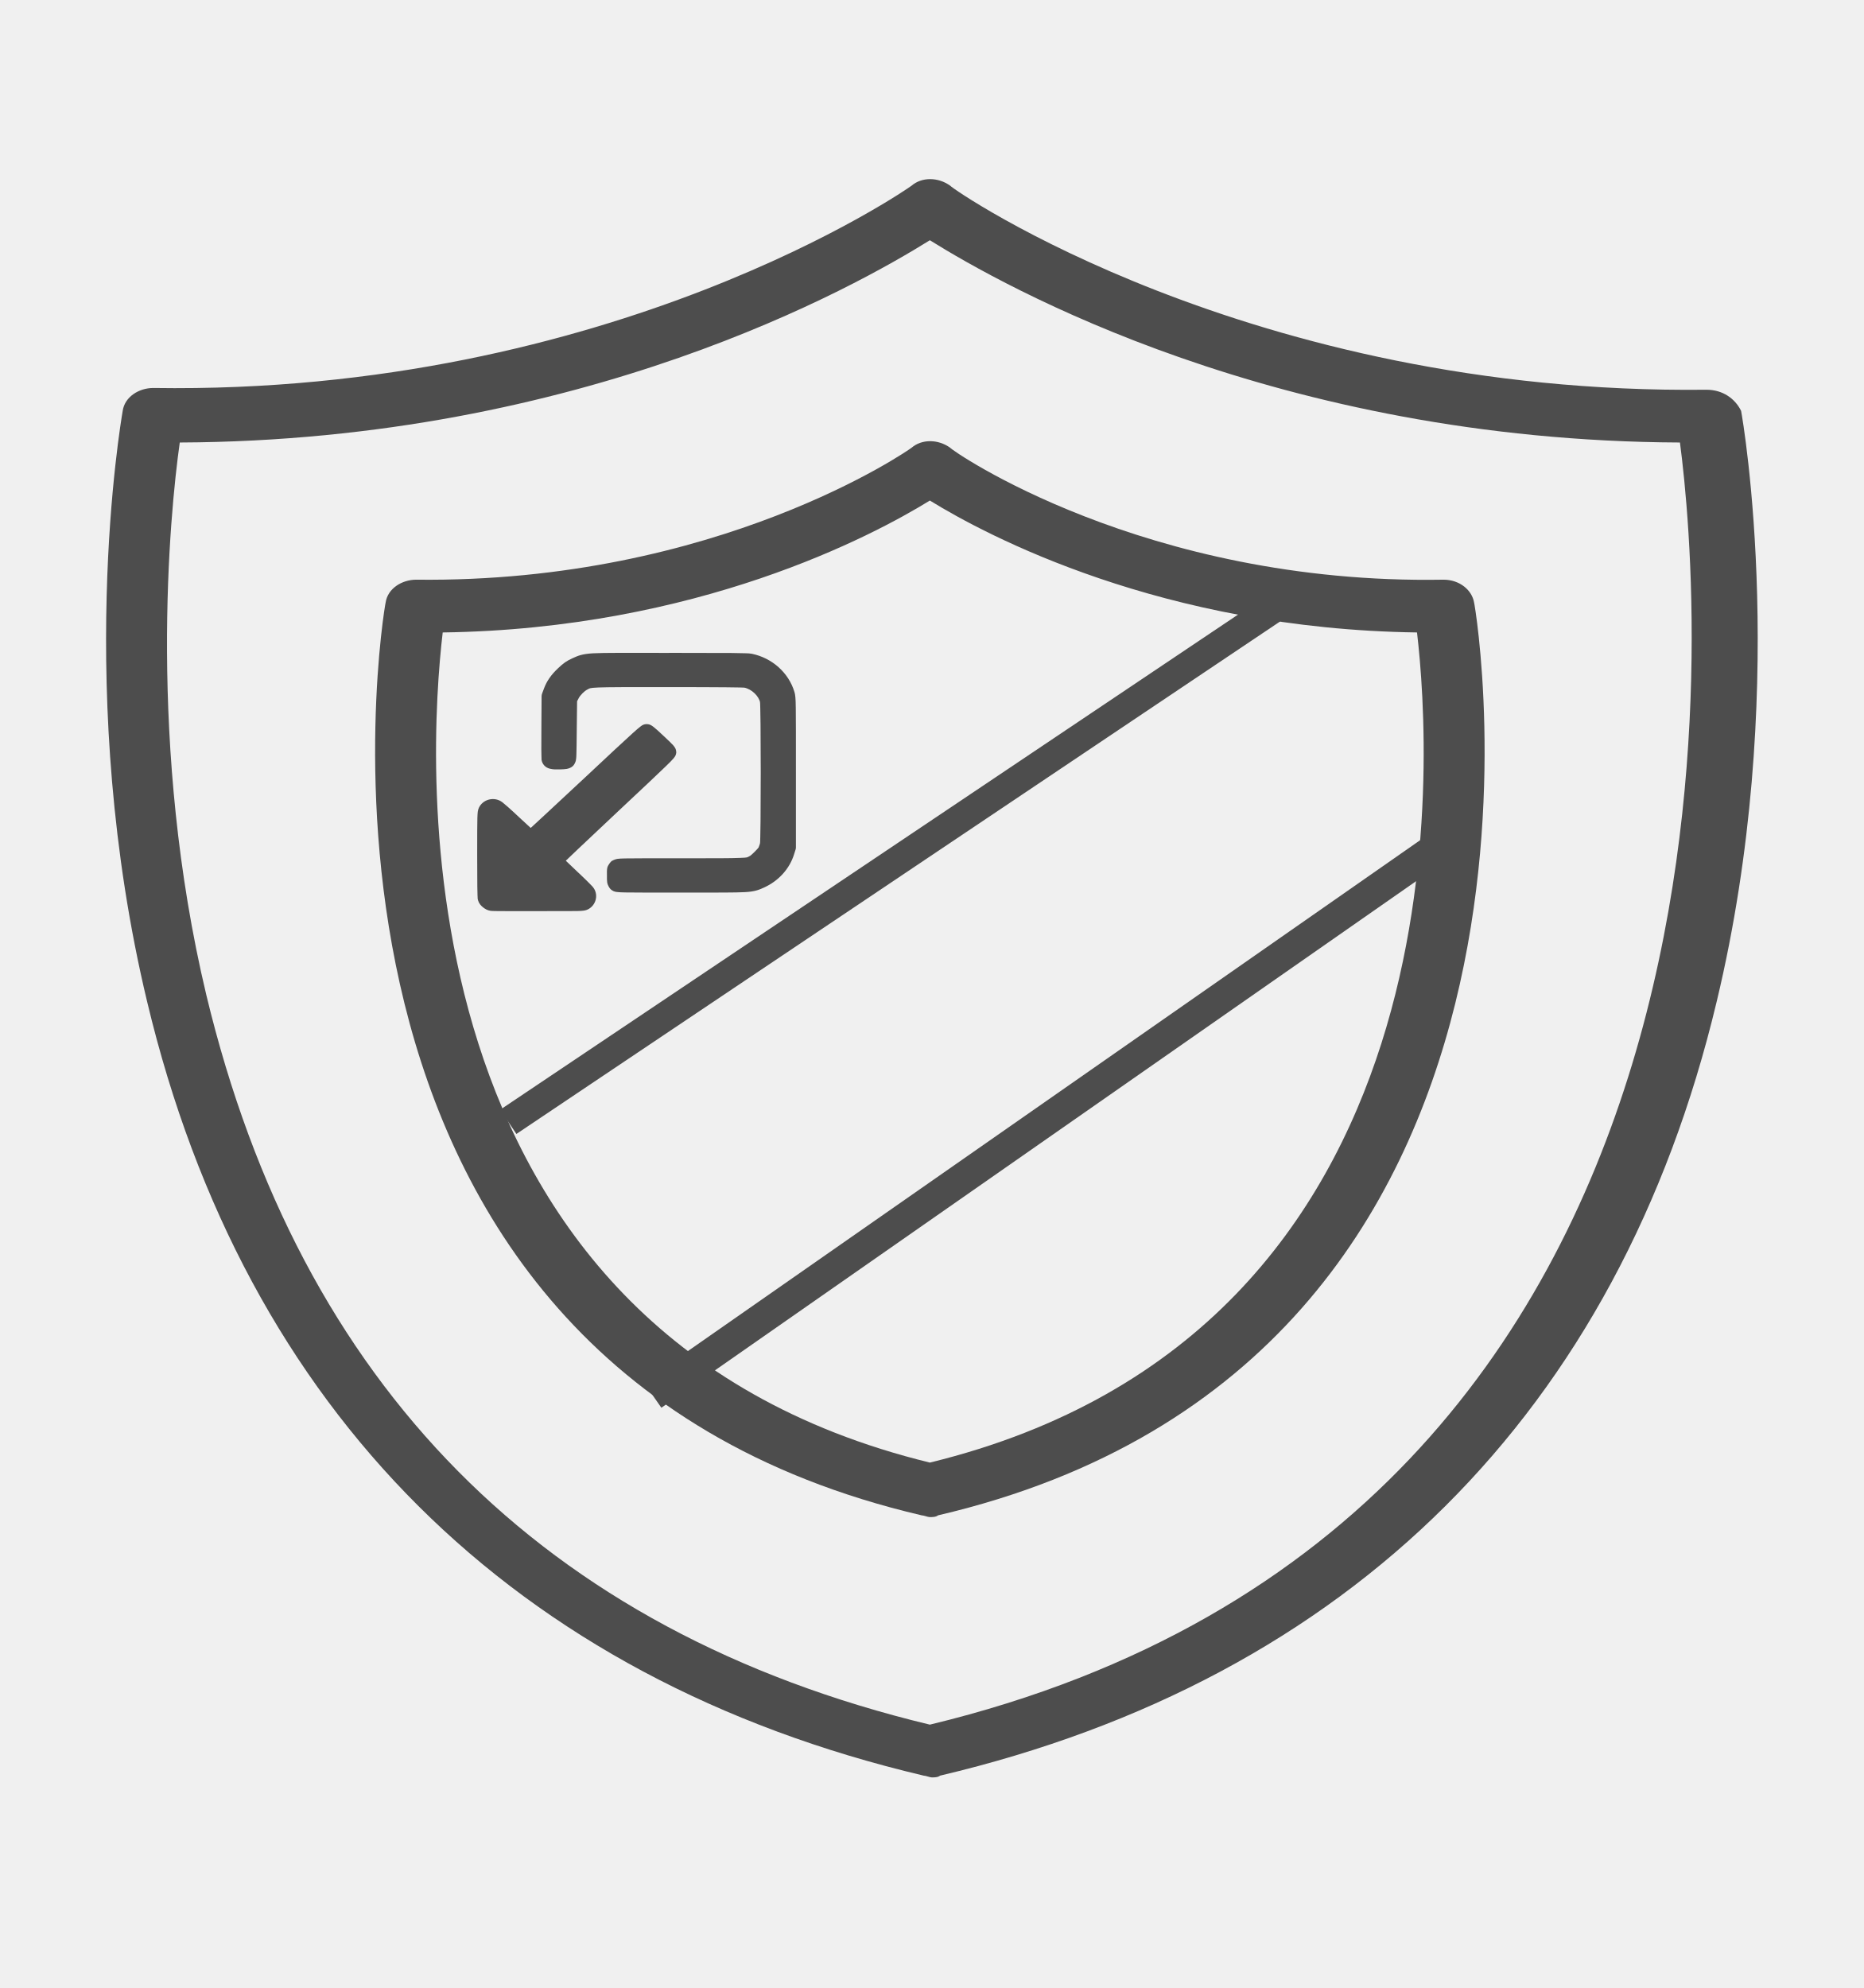
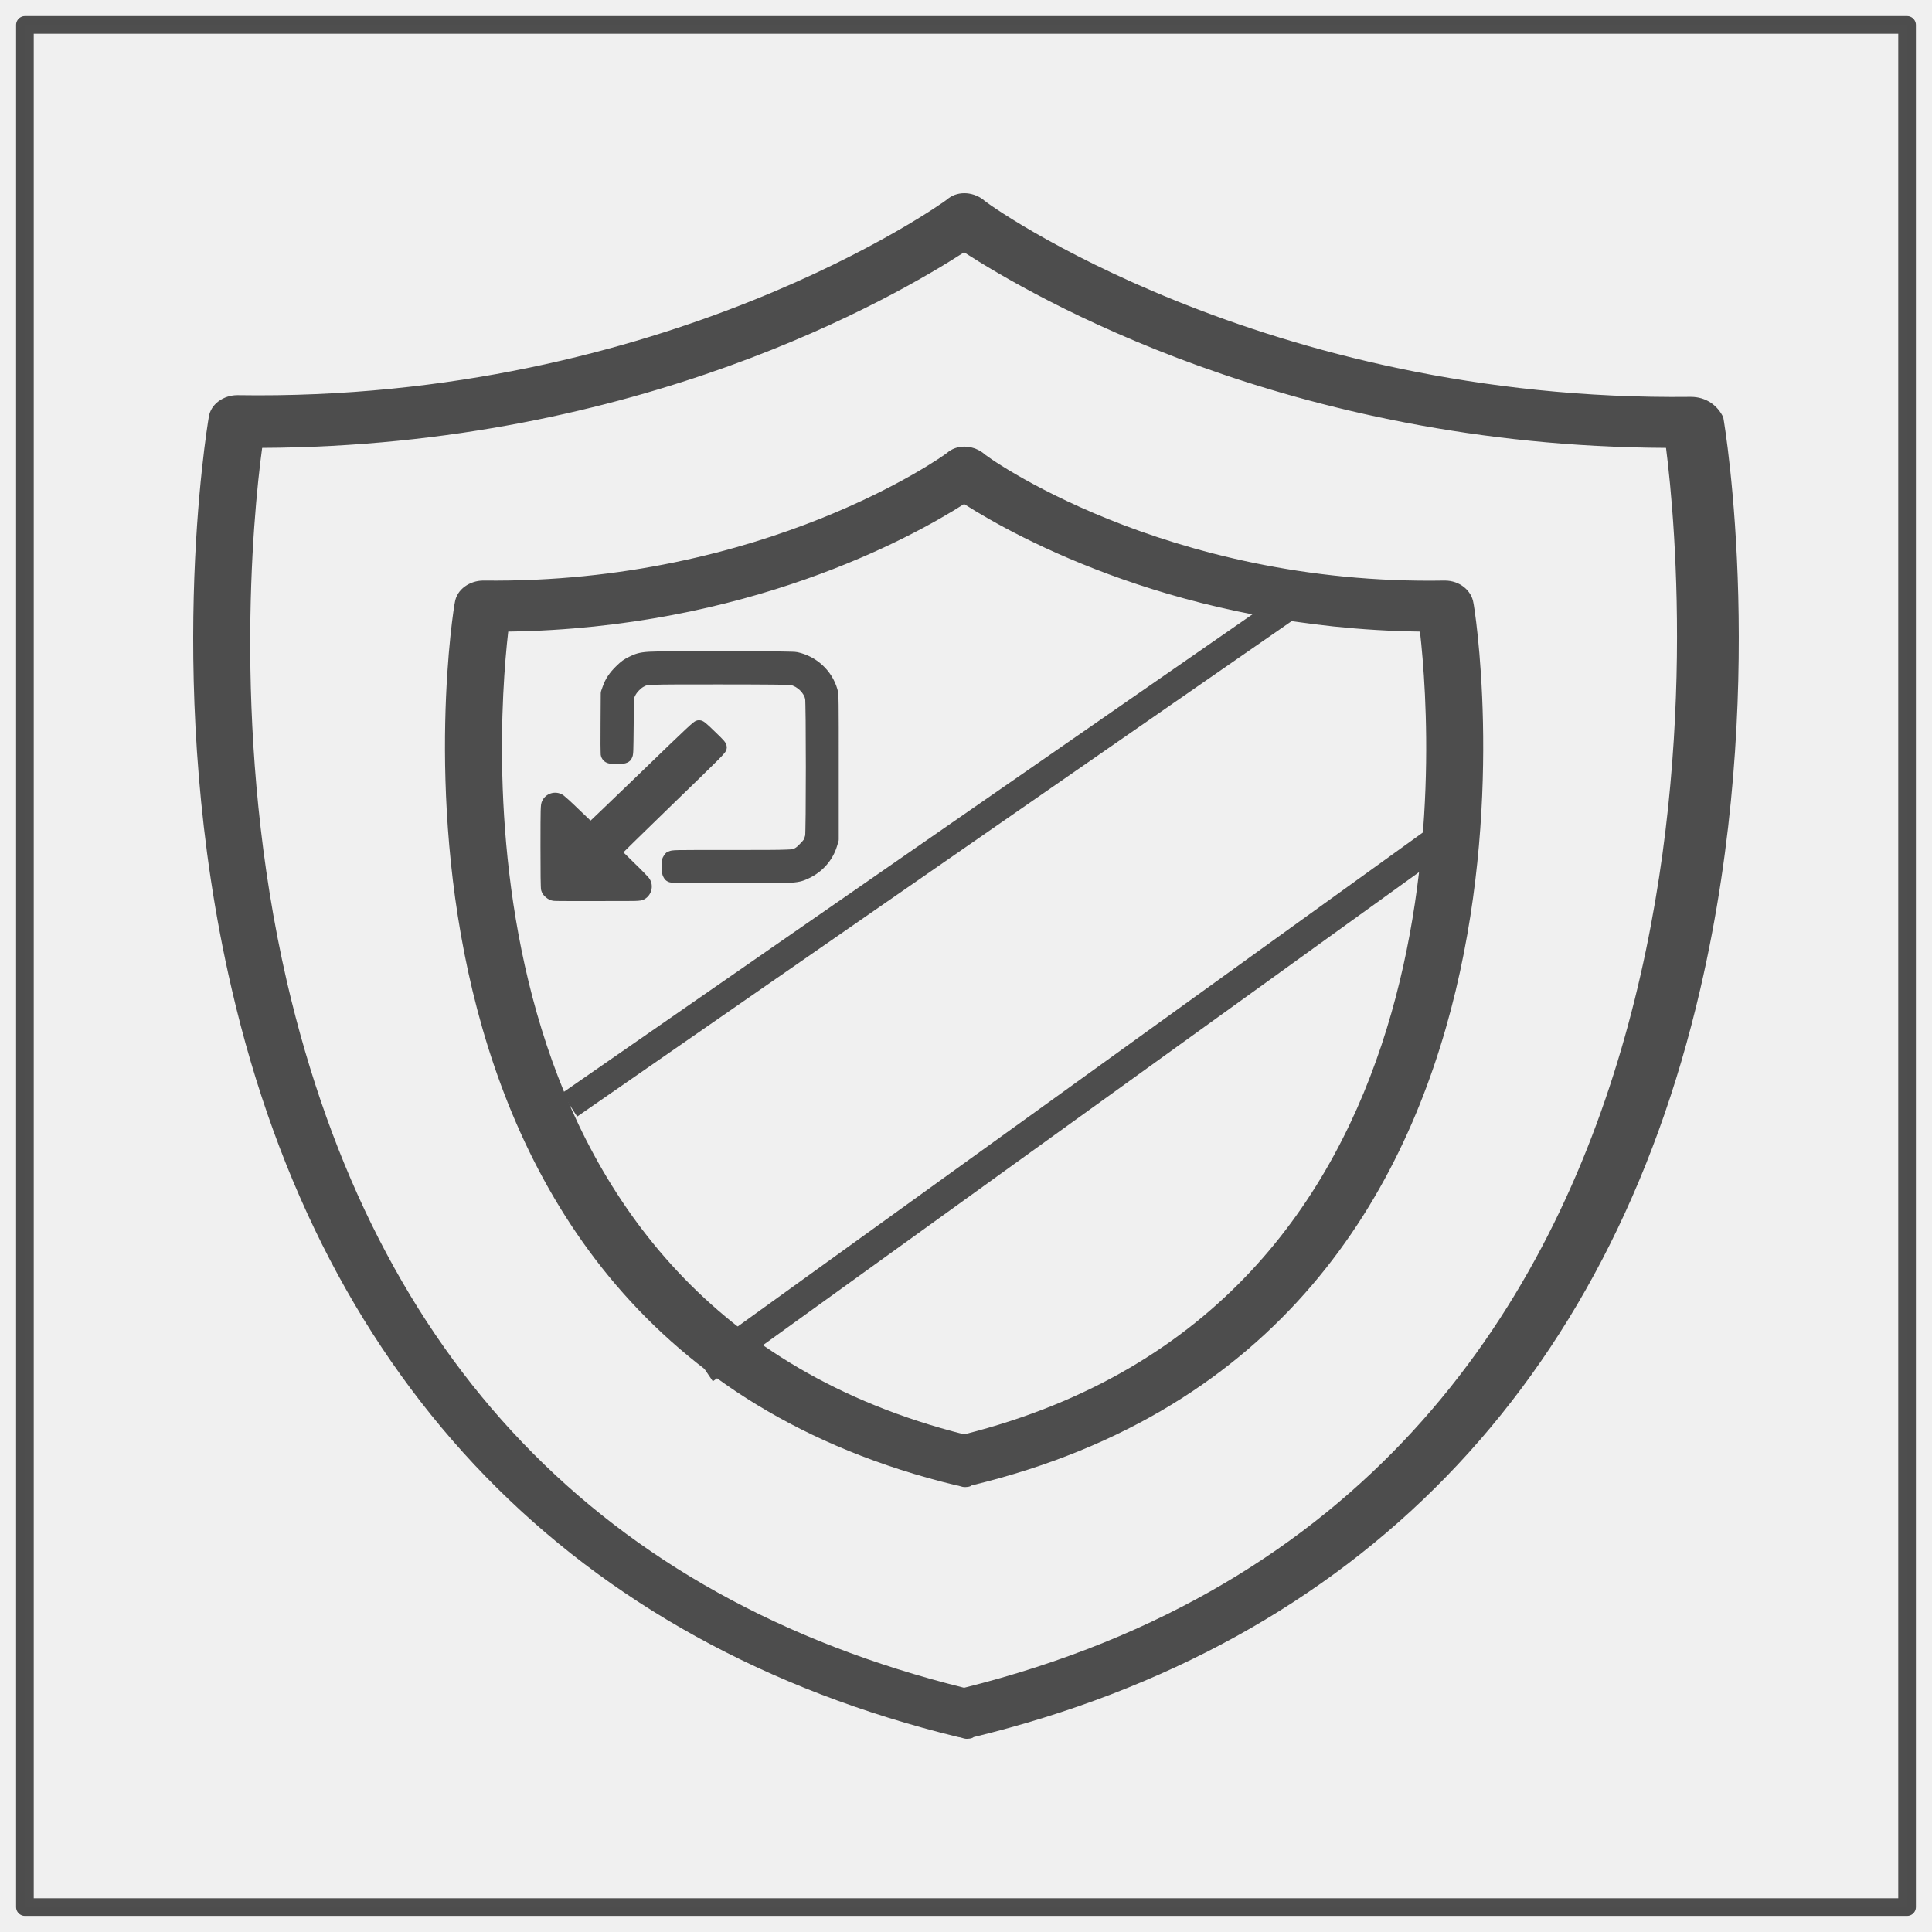
- <svg xmlns="http://www.w3.org/2000/svg" version="1.1" id="svg12" width="15mm" height="16mm" viewBox="0 0 56.693 60.472">
+ <svg xmlns="http://www.w3.org/2000/svg" version="1.1" id="svg12" width="60" height="60" viewBox="0 0 60 60">
  <defs id="defs16" />
-   <g id="g20">
-     <g id="g8" transform="matrix(0.6200032,0,0,0.5349966,-2.715705,3.027706)" style="fill:#4d4d4d;fill-opacity:1">
-       <g id="g6" style="fill:#4d4d4d;fill-opacity:1">
-         <path d="M 88.1,16.5 C 65.7,16.8 51.1,5.1 51,4.9 50.4,4.4 49.6,4.4 49.1,4.9 49,5 34.4,16.8 11.9,16.4 c -0.7,0 -1.4,0.5 -1.5,1.3 -0.1,0.7 -2.4,16.2 1.2,33.6 4.8,23.3 18,38.5 38.1,44 0.1,0 0.3,0.1 0.4,0.1 0.1,0 0.3,0 0.4,-0.1 20.1,-5.5 33.3,-20.7 38.1,-44 3.6,-17.4 1.3,-33 1.2,-33.6 C 89.5,17 88.9,16.5 88.1,16.5 Z M 50,92.4 C 31,87.1 19.1,73.1 14.5,50.9 11.6,36.8 12.7,23.6 13.2,19.5 33,19.4 46.4,10.6 50,8 c 3.6,2.6 17,11.4 36.8,11.5 1,8.8 5,61.2 -36.8,72.9 z" id="path2" style="fill:#4d4d4d;fill-opacity:1" />
-         <path d="m 75.2,27.3 c 0,0 0,0 0,0 C 60.5,27.6 51,19.9 51,19.8 c -0.6,-0.5 -1.4,-0.5 -1.9,0 -0.1,0.1 -9.5,7.7 -24.3,7.5 0,0 0,0 0,0 -0.7,0 -1.4,0.5 -1.5,1.3 -0.1,0.4 -6.2,43.1 26.3,51.9 0.1,0 0.3,0.1 0.4,0.1 0.1,0 0.3,0 0.4,-0.1 C 82.9,71.7 76.8,29 76.7,28.6 76.6,27.9 76,27.3 75.2,27.3 Z M 50,77.5 C 23.5,70 25.4,37.2 26.1,30.3 38.6,30.1 47.2,24.8 50,22.8 c 2.8,2 11.4,7.3 23.9,7.5 0.7,6.9 2.6,39.7 -23.9,47.2 z" id="path4" style="fill:#4d4d4d;fill-opacity:1" />
+   <g id="g20" transform="translate(0,-0.4724443)">
+     <rect style="fill:#ffffff;fill-opacity:0.004;stroke:#4d4d4d;stroke-width:0.548;stroke-linecap:round;stroke-linejoin:round;stroke-miterlimit:4;stroke-dasharray:none;stroke-opacity:1;paint-order:stroke markers fill" id="rect4522" width="58.452" height="58.452" x="0.774" y="1.246" />
+     <g id="g836" transform="matrix(0.955425,0,0,0.9872924,2.917086,1.093116)">
+       <g style="fill:#4d4d4d;fill-opacity:1" transform="matrix(0.6200032,0,0,0.5349966,-2.715705,3.027706)" id="g8">
+         <g style="fill:#4d4d4d;fill-opacity:1" id="g6">
+           <path style="fill:#4d4d4d;fill-opacity:1" id="path2" d="M 88.1,16.5 C 65.7,16.8 51.1,5.1 51,4.9 50.4,4.4 49.6,4.4 49.1,4.9 49,5 34.4,16.8 11.9,16.4 c -0.7,0 -1.4,0.5 -1.5,1.3 -0.1,0.7 -2.4,16.2 1.2,33.6 4.8,23.3 18,38.5 38.1,44 0.1,0 0.3,0.1 0.4,0.1 0.1,0 0.3,0 0.4,-0.1 20.1,-5.5 33.3,-20.7 38.1,-44 3.6,-17.4 1.3,-33 1.2,-33.6 C 89.5,17 88.9,16.5 88.1,16.5 Z M 50,92.4 C 31,87.1 19.1,73.1 14.5,50.9 11.6,36.8 12.7,23.6 13.2,19.5 33,19.4 46.4,10.6 50,8 c 3.6,2.6 17,11.4 36.8,11.5 1,8.8 5,61.2 -36.8,72.9 z" />
+           <path style="fill:#4d4d4d;fill-opacity:1" id="path4" d="m 75.2,27.3 c 0,0 0,0 0,0 C 60.5,27.6 51,19.9 51,19.8 c -0.6,-0.5 -1.4,-0.5 -1.9,0 -0.1,0.1 -9.5,7.7 -24.3,7.5 0,0 0,0 0,0 -0.7,0 -1.4,0.5 -1.5,1.3 -0.1,0.4 -6.2,43.1 26.3,51.9 0.1,0 0.3,0.1 0.4,0.1 0.1,0 0.3,0 0.4,-0.1 C 82.9,71.7 76.8,29 76.7,28.6 76.6,27.9 76,27.3 75.2,27.3 Z M 50,77.5 C 23.5,70 25.4,37.2 26.1,30.3 38.6,30.1 47.2,24.8 50,22.8 c 2.8,2 11.4,7.3 23.9,7.5 0.7,6.9 2.6,39.7 -23.9,47.2 z" />
+         </g>
      </g>
-     </g>
-     <path style="fill:none;stroke:#4d4d4d;stroke-width:0.952;stroke-linecap:butt;stroke-linejoin:miter;stroke-miterlimit:4;stroke-dasharray:none;stroke-opacity:1" d="M 44.003,25.576 19.845,42.431" id="path22" />
-     <path style="fill:none;stroke:#4d4d4d;stroke-width:0.887;stroke-linecap:butt;stroke-linejoin:miter;stroke-miterlimit:4;stroke-dasharray:none;stroke-opacity:1" d="M 39.256,18.157 15.461,34.125" id="path22-5" />
-     <g id="g877" transform="translate(-27.15392,17.73893)" style="fill:#4d4d4d;fill-opacity:1;stroke:none">
-       <path d="m 47.51,2.121 c -1.336,-7.97e-4 -1.957,-0.006 -2.307,0.012 -0.35,0.018 -0.476,0.079 -0.633,0.15 -0.183,0.083 -0.277,0.149 -0.441,0.305 C 43.915,2.791 43.783,2.978 43.695,3.219 l -0.053,0.143 a 0.239,0.239 0 0 0 -0.014,0.08 l -0.006,0.936 c -0.002,0.258 -0.003,0.498 -0.002,0.676 5.87e-4,0.089 0.003,0.161 0.004,0.215 5.44e-4,0.027 0.001,0.048 0.002,0.066 3.69e-4,0.009 -6.44e-4,0.019 0,0.027 3.22e-4,0.004 0.001,0.007 0.002,0.014 7.69e-4,0.007 0.008,0.038 0.008,0.039 0.016,0.061 0.06,0.127 0.111,0.166 0.051,0.039 0.102,0.056 0.148,0.066 0.092,0.022 0.18,0.021 0.297,0.018 0.083,-0.003 0.138,-0.005 0.195,-0.014 0.058,-0.009 0.139,-0.037 0.193,-0.088 0.041,-0.038 0.08,-0.119 0.09,-0.168 0.01,-0.049 0.013,-0.092 0.016,-0.16 0.006,-0.136 0.007,-0.365 0.012,-0.789 l 0.01,-0.855 0.045,-0.084 h -0.002 c 0.055,-0.105 0.181,-0.226 0.266,-0.27 0.058,-0.03 0.06,-0.034 0.09,-0.041 0.03,-0.007 0.102,-0.018 0.25,-0.023 0.296,-0.012 0.89,-0.012 2.123,-0.012 0.793,0 1.365,0.003 1.746,0.006 0.19,0.002 0.334,0.003 0.432,0.006 0.049,0.001 0.086,0.003 0.111,0.004 0.025,0.001 0.048,0.005 0.021,0 0.233,0.046 0.448,0.261 0.486,0.455 -0.008,-0.042 -0.002,4.8e-5 0,0.035 0.002,0.035 0.003,0.085 0.004,0.146 0.003,0.124 0.006,0.294 0.008,0.496 0.004,0.403 0.006,0.93 0.006,1.457 0,0.527 -0.002,1.054 -0.006,1.457 -0.002,0.202 -0.005,0.372 -0.008,0.496 -0.001,0.062 -0.003,0.111 -0.004,0.146 -0.002,0.035 -0.008,0.078 0,0.035 -0.004,0.023 -0.037,0.118 -0.047,0.139 -0.018,0.035 -0.219,0.235 -0.256,0.254 -0.11,0.056 -0.053,0.053 -0.309,0.064 -0.256,0.012 -0.762,0.012 -1.803,0.012 -0.95,0 -1.426,-9.238e-4 -1.678,0.004 -0.126,0.002 -0.192,0.005 -0.252,0.014 -0.06,0.008 -0.156,0.054 -0.17,0.064 -0.029,0.021 -0.119,0.129 -0.135,0.209 -0.015,0.08 -0.01,0.129 -0.01,0.232 0,0.095 -0.002,0.151 0.008,0.217 0.01,0.066 0.066,0.166 0.104,0.201 0.009,0.009 0.05,0.042 0.088,0.059 0.038,0.016 0.069,0.021 0.1,0.025 0.061,0.008 0.13,0.011 0.26,0.014 0.259,0.005 0.748,0.004 1.717,0.004 1.103,0 1.622,0.003 1.926,-0.014 0.303,-0.017 0.429,-0.073 0.574,-0.139 0.442,-0.2 0.778,-0.568 0.916,-1.014 v -0.002 l 0.045,-0.139 a 0.239,0.239 0 0 0 0.01,-0.072 V 5.766 c 0,-1.071 8.88e-4,-1.64 -0.004,-1.959 C 51.357,3.488 51.344,3.391 51.32,3.312 51.144,2.724 50.641,2.276 50.025,2.148 c -0.064,-0.013 -0.109,-0.013 -0.201,-0.016 -0.093,-0.003 -0.222,-0.006 -0.408,-0.008 -0.373,-0.003 -0.967,-0.003 -1.906,-0.004 z" id="path867" style="fill:#4d4d4d;fill-opacity:1;stroke:none;stroke-width:0.018" />
-       <path d="m 46.818,4.287 c -0.028,0 -0.07,0.008 -0.1,0.021 -0.029,0.013 -0.053,0.031 -0.08,0.051 -0.054,0.04 -0.123,0.1 -0.242,0.207 -0.238,0.214 -0.667,0.615 -1.477,1.373 -0.472,0.442 -0.904,0.844 -1.219,1.135 -0.157,0.146 -0.284,0.263 -0.373,0.344 -0.013,0.012 -0.02,0.017 -0.031,0.027 -0.011,-0.009 -0.016,-0.015 -0.027,-0.025 -0.084,-0.076 -0.199,-0.181 -0.322,-0.297 -0.126,-0.118 -0.247,-0.231 -0.346,-0.318 -0.049,-0.043 -0.094,-0.08 -0.129,-0.109 -0.035,-0.029 -0.047,-0.043 -0.092,-0.068 -0.235,-0.131 -0.54,-0.042 -0.658,0.201 -0.013,0.027 -0.029,0.073 -0.035,0.121 -0.006,0.048 -0.009,0.104 -0.012,0.195 -0.005,0.183 -0.006,0.504 -0.006,1.109 -10e-5,0.407 9.85e-4,0.734 0.004,0.965 0.002,0.116 0.004,0.207 0.006,0.273 0.001,0.033 0.002,0.062 0.004,0.084 0.002,0.022 -0.003,0.024 0.012,0.072 0.028,0.095 0.086,0.16 0.152,0.213 0.066,0.053 0.142,0.095 0.236,0.107 0.032,0.004 0.038,0.003 0.062,0.004 0.025,6.866e-4 0.058,0.001 0.098,0.002 0.08,0.001 0.188,0.001 0.318,0.002 0.262,0.001 0.611,0.001 0.984,0 1.246,-0.005 1.356,0.017 1.496,-0.055 0.231,-0.118 0.319,-0.413 0.18,-0.633 -0.028,-0.045 -0.043,-0.057 -0.074,-0.09 C 45.118,9.166 45.078,9.126 45.031,9.08 44.939,8.988 44.819,8.874 44.693,8.756 44.569,8.64 44.456,8.532 44.375,8.453 c -0.004,-0.004 -0.006,-0.006 -0.01,-0.01 0.005,-0.005 0.006,-0.007 0.012,-0.012 0.086,-0.083 0.212,-0.203 0.367,-0.35 0.31,-0.294 0.739,-0.699 1.211,-1.141 0.808,-0.757 1.235,-1.159 1.465,-1.383 0.115,-0.112 0.18,-0.177 0.223,-0.229 0.022,-0.026 0.039,-0.049 0.055,-0.078 0.015,-0.029 0.027,-0.073 0.027,-0.105 0,-0.029 -0.009,-0.079 -0.027,-0.117 -0.019,-0.038 -0.04,-0.066 -0.068,-0.098 -0.056,-0.063 -0.14,-0.142 -0.293,-0.285 -0.153,-0.144 -0.238,-0.222 -0.305,-0.273 -0.033,-0.026 -0.063,-0.048 -0.102,-0.064 -0.038,-0.016 -0.084,-0.021 -0.111,-0.021 z" id="path842" style="fill:#4d4d4d;fill-opacity:1;stroke:none;stroke-width:0.018" />
+       <path id="path22" d="M 44.003,25.576 19.845,42.431" style="fill:none;stroke:#4d4d4d;stroke-width:0.952;stroke-linecap:butt;stroke-linejoin:miter;stroke-miterlimit:4;stroke-dasharray:none;stroke-opacity:1" />
+       <path id="path22-5" d="M 39.256,18.157 15.461,34.125" style="fill:none;stroke:#4d4d4d;stroke-width:0.887;stroke-linecap:butt;stroke-linejoin:miter;stroke-miterlimit:4;stroke-dasharray:none;stroke-opacity:1" />
+       <g style="fill:#4d4d4d;fill-opacity:1;stroke:none" transform="translate(-27.15392,17.73893)" id="g877">
+         <path style="fill:#4d4d4d;fill-opacity:1;stroke:none;stroke-width:0.018" id="path867" d="m 47.51,2.121 c -1.336,-7.97e-4 -1.957,-0.006 -2.307,0.012 -0.35,0.018 -0.476,0.079 -0.633,0.15 -0.183,0.083 -0.277,0.149 -0.441,0.305 C 43.915,2.791 43.783,2.978 43.695,3.219 l -0.053,0.143 a 0.239,0.239 0 0 0 -0.014,0.08 l -0.006,0.936 c -0.002,0.258 -0.003,0.498 -0.002,0.676 5.87e-4,0.089 0.003,0.161 0.004,0.215 5.44e-4,0.027 0.001,0.048 0.002,0.066 3.69e-4,0.009 -6.44e-4,0.019 0,0.027 3.22e-4,0.004 0.001,0.007 0.002,0.014 7.69e-4,0.007 0.008,0.038 0.008,0.039 0.016,0.061 0.06,0.127 0.111,0.166 0.051,0.039 0.102,0.056 0.148,0.066 0.092,0.022 0.18,0.021 0.297,0.018 0.083,-0.003 0.138,-0.005 0.195,-0.014 0.058,-0.009 0.139,-0.037 0.193,-0.088 0.041,-0.038 0.08,-0.119 0.09,-0.168 0.01,-0.049 0.013,-0.092 0.016,-0.16 0.006,-0.136 0.007,-0.365 0.012,-0.789 l 0.01,-0.855 0.045,-0.084 h -0.002 c 0.055,-0.105 0.181,-0.226 0.266,-0.27 0.058,-0.03 0.06,-0.034 0.09,-0.041 0.03,-0.007 0.102,-0.018 0.25,-0.023 0.296,-0.012 0.89,-0.012 2.123,-0.012 0.793,0 1.365,0.003 1.746,0.006 0.19,0.002 0.334,0.003 0.432,0.006 0.049,0.001 0.086,0.003 0.111,0.004 0.025,0.001 0.048,0.005 0.021,0 0.233,0.046 0.448,0.261 0.486,0.455 -0.008,-0.042 -0.002,4.8e-5 0,0.035 0.002,0.035 0.003,0.085 0.004,0.146 0.003,0.124 0.006,0.294 0.008,0.496 0.004,0.403 0.006,0.93 0.006,1.457 0,0.527 -0.002,1.054 -0.006,1.457 -0.002,0.202 -0.005,0.372 -0.008,0.496 -0.001,0.062 -0.003,0.111 -0.004,0.146 -0.002,0.035 -0.008,0.078 0,0.035 -0.004,0.023 -0.037,0.118 -0.047,0.139 -0.018,0.035 -0.219,0.235 -0.256,0.254 -0.11,0.056 -0.053,0.053 -0.309,0.064 -0.256,0.012 -0.762,0.012 -1.803,0.012 -0.95,0 -1.426,-9.238e-4 -1.678,0.004 -0.126,0.002 -0.192,0.005 -0.252,0.014 -0.06,0.008 -0.156,0.054 -0.17,0.064 -0.029,0.021 -0.119,0.129 -0.135,0.209 -0.015,0.08 -0.01,0.129 -0.01,0.232 0,0.095 -0.002,0.151 0.008,0.217 0.01,0.066 0.066,0.166 0.104,0.201 0.009,0.009 0.05,0.042 0.088,0.059 0.038,0.016 0.069,0.021 0.1,0.025 0.061,0.008 0.13,0.011 0.26,0.014 0.259,0.005 0.748,0.004 1.717,0.004 1.103,0 1.622,0.003 1.926,-0.014 0.303,-0.017 0.429,-0.073 0.574,-0.139 0.442,-0.2 0.778,-0.568 0.916,-1.014 v -0.002 l 0.045,-0.139 a 0.239,0.239 0 0 0 0.01,-0.072 V 5.766 c 0,-1.071 8.88e-4,-1.64 -0.004,-1.959 C 51.357,3.488 51.344,3.391 51.32,3.312 51.144,2.724 50.641,2.276 50.025,2.148 c -0.064,-0.013 -0.109,-0.013 -0.201,-0.016 -0.093,-0.003 -0.222,-0.006 -0.408,-0.008 -0.373,-0.003 -0.967,-0.003 -1.906,-0.004 z" />
+         <path style="fill:#4d4d4d;fill-opacity:1;stroke:none;stroke-width:0.018" id="path842" d="m 46.818,4.287 c -0.028,0 -0.07,0.008 -0.1,0.021 -0.029,0.013 -0.053,0.031 -0.08,0.051 -0.054,0.04 -0.123,0.1 -0.242,0.207 -0.238,0.214 -0.667,0.615 -1.477,1.373 -0.472,0.442 -0.904,0.844 -1.219,1.135 -0.157,0.146 -0.284,0.263 -0.373,0.344 -0.013,0.012 -0.02,0.017 -0.031,0.027 -0.011,-0.009 -0.016,-0.015 -0.027,-0.025 -0.084,-0.076 -0.199,-0.181 -0.322,-0.297 -0.126,-0.118 -0.247,-0.231 -0.346,-0.318 -0.049,-0.043 -0.094,-0.08 -0.129,-0.109 -0.035,-0.029 -0.047,-0.043 -0.092,-0.068 -0.235,-0.131 -0.54,-0.042 -0.658,0.201 -0.013,0.027 -0.029,0.073 -0.035,0.121 -0.006,0.048 -0.009,0.104 -0.012,0.195 -0.005,0.183 -0.006,0.504 -0.006,1.109 -10e-5,0.407 9.85e-4,0.734 0.004,0.965 0.002,0.116 0.004,0.207 0.006,0.273 0.001,0.033 0.002,0.062 0.004,0.084 0.002,0.022 -0.003,0.024 0.012,0.072 0.028,0.095 0.086,0.16 0.152,0.213 0.066,0.053 0.142,0.095 0.236,0.107 0.032,0.004 0.038,0.003 0.062,0.004 0.025,6.866e-4 0.058,0.001 0.098,0.002 0.08,0.001 0.188,0.001 0.318,0.002 0.262,0.001 0.611,0.001 0.984,0 1.246,-0.005 1.356,0.017 1.496,-0.055 0.231,-0.118 0.319,-0.413 0.18,-0.633 -0.028,-0.045 -0.043,-0.057 -0.074,-0.09 C 45.118,9.166 45.078,9.126 45.031,9.08 44.939,8.988 44.819,8.874 44.693,8.756 44.569,8.64 44.456,8.532 44.375,8.453 c -0.004,-0.004 -0.006,-0.006 -0.01,-0.01 0.005,-0.005 0.006,-0.007 0.012,-0.012 0.086,-0.083 0.212,-0.203 0.367,-0.35 0.31,-0.294 0.739,-0.699 1.211,-1.141 0.808,-0.757 1.235,-1.159 1.465,-1.383 0.115,-0.112 0.18,-0.177 0.223,-0.229 0.022,-0.026 0.039,-0.049 0.055,-0.078 0.015,-0.029 0.027,-0.073 0.027,-0.105 0,-0.029 -0.009,-0.079 -0.027,-0.117 -0.019,-0.038 -0.04,-0.066 -0.068,-0.098 -0.056,-0.063 -0.14,-0.142 -0.293,-0.285 -0.153,-0.144 -0.238,-0.222 -0.305,-0.273 -0.033,-0.026 -0.063,-0.048 -0.102,-0.064 -0.038,-0.016 -0.084,-0.021 -0.111,-0.021 z" />
+       </g>
    </g>
  </g>
</svg>
